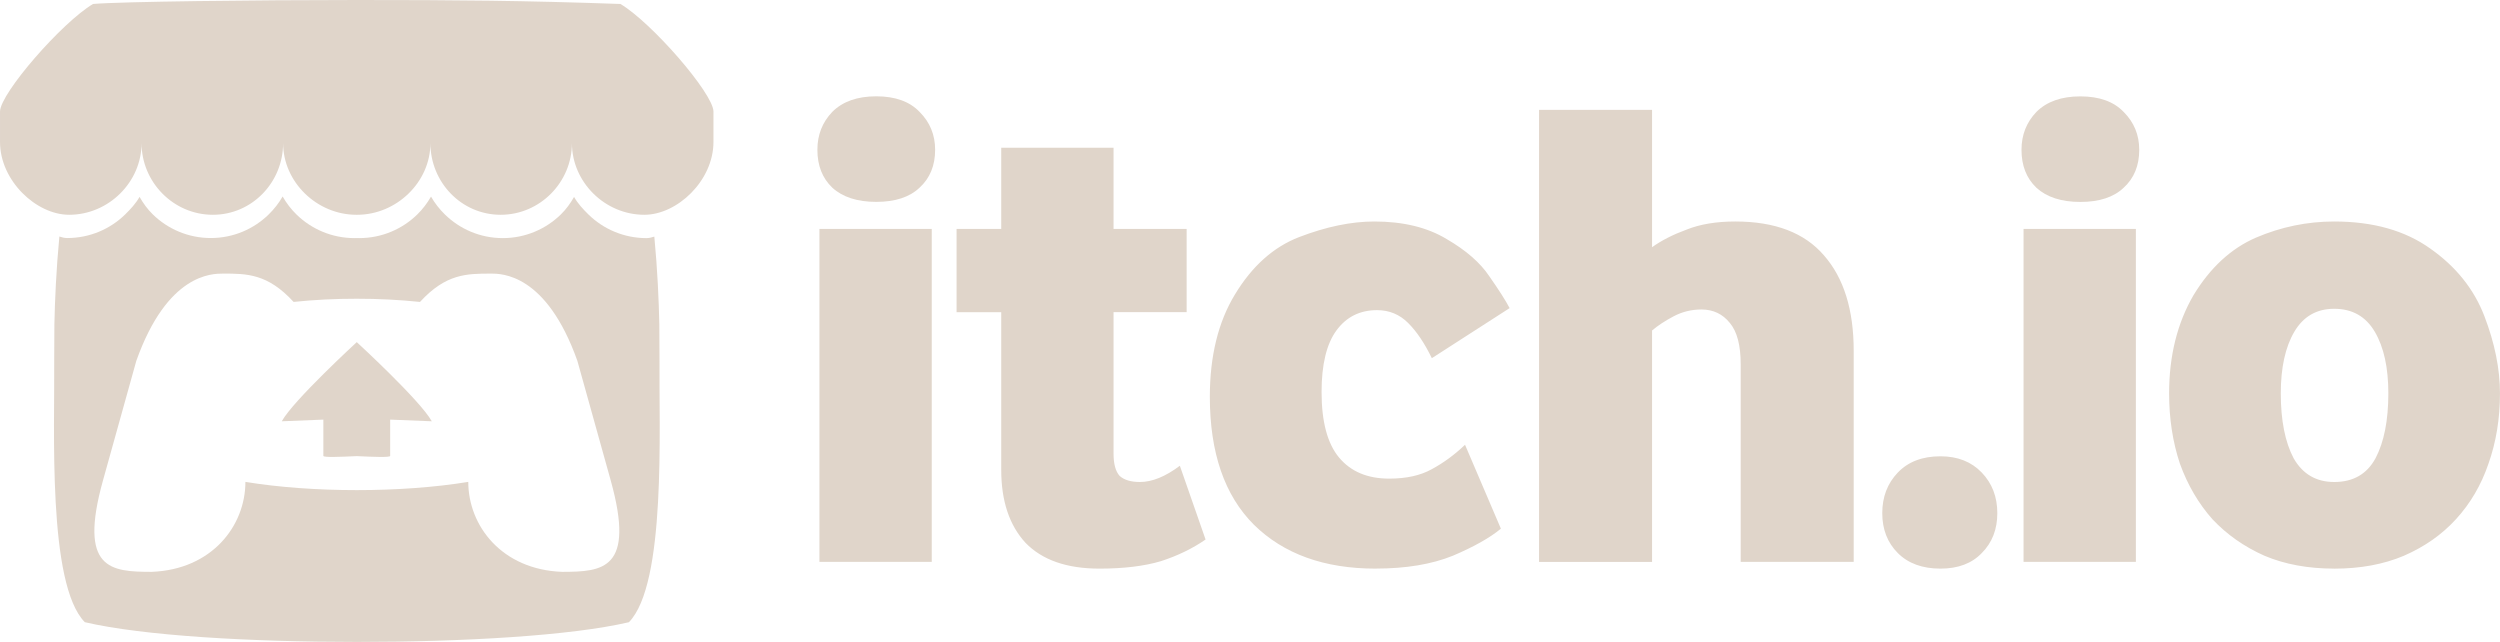
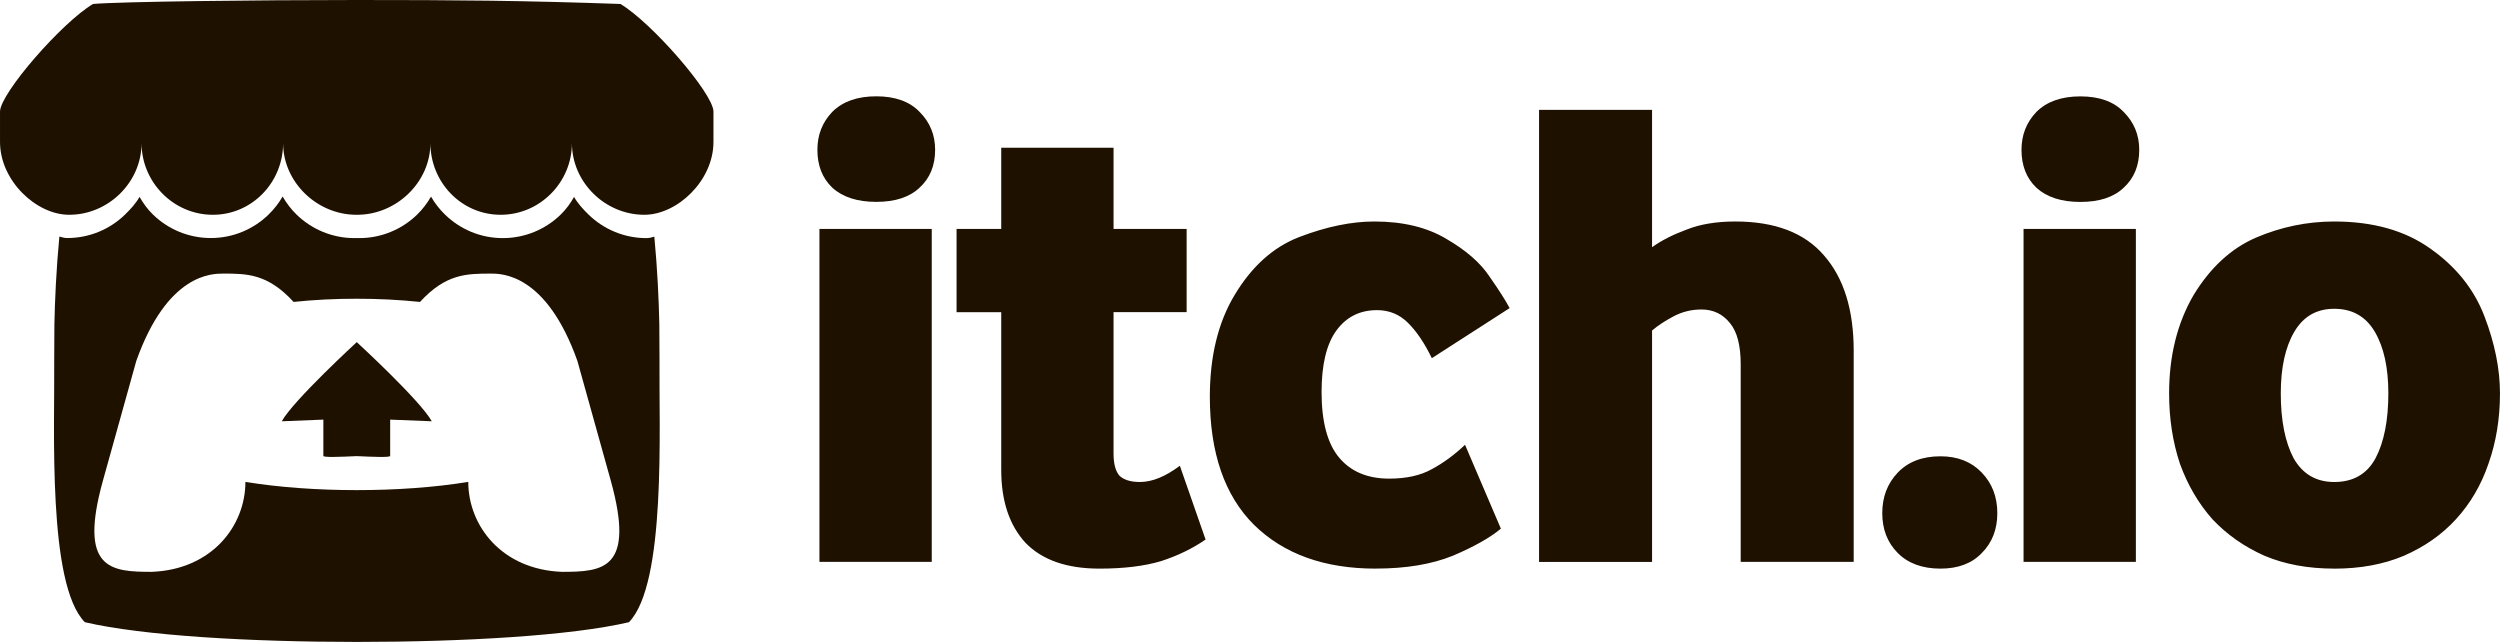
<svg xmlns="http://www.w3.org/2000/svg" width="774.78" height="198.93" viewBox="0 0 774.778 198.926">
-   <g style="fill: rgb(224, 213, 202);">
+   <g style="fill: #1f1100;">
    <path d="M253.95 174.12V70.95h34.81v103.17h-34.81zm17.614-111.56q-8.808 0-13.63-4.404-4.614-4.403-4.614-11.743 0-6.92 4.613-11.743 4.823-4.823 13.63-4.823 8.808 0 13.422 4.823 4.823 4.823 4.823 11.743 0 7.34-4.823 11.743-4.613 4.404-13.42 4.404zM340.7 176.22q-15.1 0-22.86-7.97-7.548-8.177-7.548-22.647v-48.86h-13.84V70.948h13.84V45.784h34.81V70.95h22.65v25.79H345.1v43.828q0 4.824 1.888 6.92 2.097 1.888 6.29 1.888 5.663 0 12.373-5.033l7.97 22.858q-6.08 4.2-13.84 6.71-7.76 2.31-19.08 2.31zm85.62 0q-23.907 0-37.747-13.63-13.63-13.632-13.63-39.635 0-18.873 7.758-31.665 7.97-13.21 19.93-17.825 12.58-4.823 23.28-4.823 13.42 0 22.44 5.452 9.02 5.243 13.21 11.534 4.41 6.29 6.29 9.856l-24.11 15.518q-3.35-6.92-7.34-10.905-3.98-3.984-9.64-3.984-7.97 0-12.58 6.29-4.61 6.292-4.61 19.084 0 13.84 5.45 20.34 5.45 6.502 15.52 6.502 7.97 0 13.21-2.94 5.45-2.94 10.277-7.55l11.115 26q-5.034 4.19-14.89 8.39-9.856 3.98-23.906 3.98zm50.65-2.1V34.04h35.02v42.57q4.403-3.146 10.694-5.452 6.29-2.517 15.1-2.517 18.453 0 27.47 10.49 9.227 10.49 9.227 29.57v65.43h-35.02v-61.24q0-8.8-3.35-12.79-3.35-4.19-8.81-4.19-4.61 0-8.6 2.1-3.98 2.1-6.71 4.41v71.72h-35.02zm124.4 2.1q-8.39 0-13.212-4.823-4.823-4.823-4.823-12.372 0-7.55 4.823-12.582 4.823-5.033 13.21-5.033 7.97 0 12.793 5.033 4.83 5.033 4.83 12.582 0 7.55-4.82 12.372-4.61 4.823-12.79 4.823zm25.75-2.1V70.95h34.81v103.17h-34.81zm17.61-111.54q-8.81 0-13.632-4.404-4.613-4.404-4.613-11.743 0-6.92 4.613-11.743 4.823-4.823 13.63-4.823 8.808 0 13.422 4.823 4.823 4.823 4.823 11.743 0 7.34-4.823 11.743-4.613 4.404-13.42 4.404zm78.67 113.64q-12.164 0-21.6-3.984-9.437-4.194-16.147-11.324-6.5-7.34-10.066-17.196-3.355-10.066-3.355-21.81 0-17.404 7.55-30.406 7.758-12.792 19.292-17.825 11.743-5.033 24.325-5.033 18.03 0 29.77 8.388 11.95 8.388 16.78 20.97 4.82 12.582 4.82 23.906 0 11.743-3.57 21.81-3.35 9.855-10.07 17.195-6.5 7.13-16.15 11.33-9.435 3.99-21.6 3.99zm0-26.842q8.807 0 12.79-7.34 3.985-7.55 3.985-20.13 0-11.954-4.194-19.084-4.19-7.13-12.58-7.13-8.18 0-12.37 7.13-4.19 7.13-4.19 19.083 0 12.582 3.99 20.13 4.2 7.34 12.58 7.34z" />
    <path d="M28.832 1.228C19.188 6.954.186 28.785.004 34.51v9.478c0 12.014 11.23 22.572 21.424 22.572 12.24 0 22.44-10.146 22.442-22.187 0 12.04 9.85 22.187 22.093 22.187 12.242 0 21.776-10.146 21.776-22.187 0 12.04 10.47 22.187 22.71 22.187h.22c12.24 0 22.72-10.146 22.72-22.187 0 12.04 9.53 22.187 21.77 22.187s22.09-10.146 22.09-22.187c0 12.04 10.2 22.187 22.44 22.187 10.19 0 21.42-10.557 21.42-22.572V34.51c-.19-5.725-19.19-27.556-28.83-33.282-29.97-1.053-50.76-1.234-81.73-1.23C79.59 0 37.36.483 28.83 1.228zm58.753 59.674c-1.166 2.046-2.627 3.903-4.308 5.546-4.62 4.52-10.956 7.32-17.94 7.32-6.985 0-13.356-2.8-17.976-7.322-1.67-1.64-2.94-3.394-4.11-5.436v.004c-1.16 2.046-2.79 3.798-4.46 5.44-4.62 4.52-10.99 7.317-17.97 7.317-.84 0-1.71-.23-2.42-.47-.982 10.25-1.4 20.04-1.545 27.19v.04c-.02 3.63-.035 6.61-.054 10.75.19 21.51-2.13 69.7 9.48 81.54 17.99 4.2 51.094 6.11 84.31 6.12h.003c33.214-.01 66.32-1.92 84.31-6.11 11.61-11.843 9.29-60.033 9.48-81.536-.017-4.14-.034-7.122-.053-10.75v-.04c-.15-7.142-.565-16.935-1.55-27.183-.71.24-1.587.473-2.43.473-6.98 0-13.354-2.797-17.975-7.316-1.675-1.644-3.3-3.396-4.463-5.44l-.005-.006c-1.166 2.04-2.437 3.797-4.112 5.436-4.62 4.522-10.99 7.322-17.973 7.322s-13.32-2.8-17.94-7.32c-1.68-1.644-3.14-3.5-4.31-5.547-1.163 2.04-2.59 3.907-4.266 5.546-4.62 4.52-10.99 7.32-17.98 7.32-.244 0-.49-.01-.73-.02h-.008c-.243.01-.486.02-.73.02-6.986 0-13.357-2.8-17.978-7.32-1.678-1.64-3.106-3.503-4.27-5.544zM69.123 84.775l-.002.008h.02c7.31.016 13.81 0 21.85 8.783 6.34-.663 12.95-.996 19.58-.985h.01c6.63-.01 13.24.33 19.58.99 8.05-8.78 14.54-8.76 21.85-8.78h.02v-.01c3.458 0 17.27 0 26.9 27.04l10.347 37.1c7.665 27.6-2.453 28.28-15.073 28.3-18.72-.69-29.08-14.29-29.08-27.88-10.36 1.7-22.45 2.55-34.535 2.55h-.005c-12.086 0-24.172-.85-34.53-2.55 0 13.59-10.36 27.18-29.078 27.88-12.62-.02-22.74-.7-15.073-28.29l10.34-37.1c9.63-27.04 23.45-27.04 26.9-27.04zm41.44 21.25v.007c-.017.017-19.702 18.096-23.24 24.526l12.89-.516v11.24c0 .527 5.174.313 10.35.074h.007c5.177.24 10.35.453 10.35-.073v-11.24l12.89.514c-3.538-6.43-23.24-24.525-23.24-24.525v-.006l-.002.002z" color="#000" />
  </g>
</svg>
